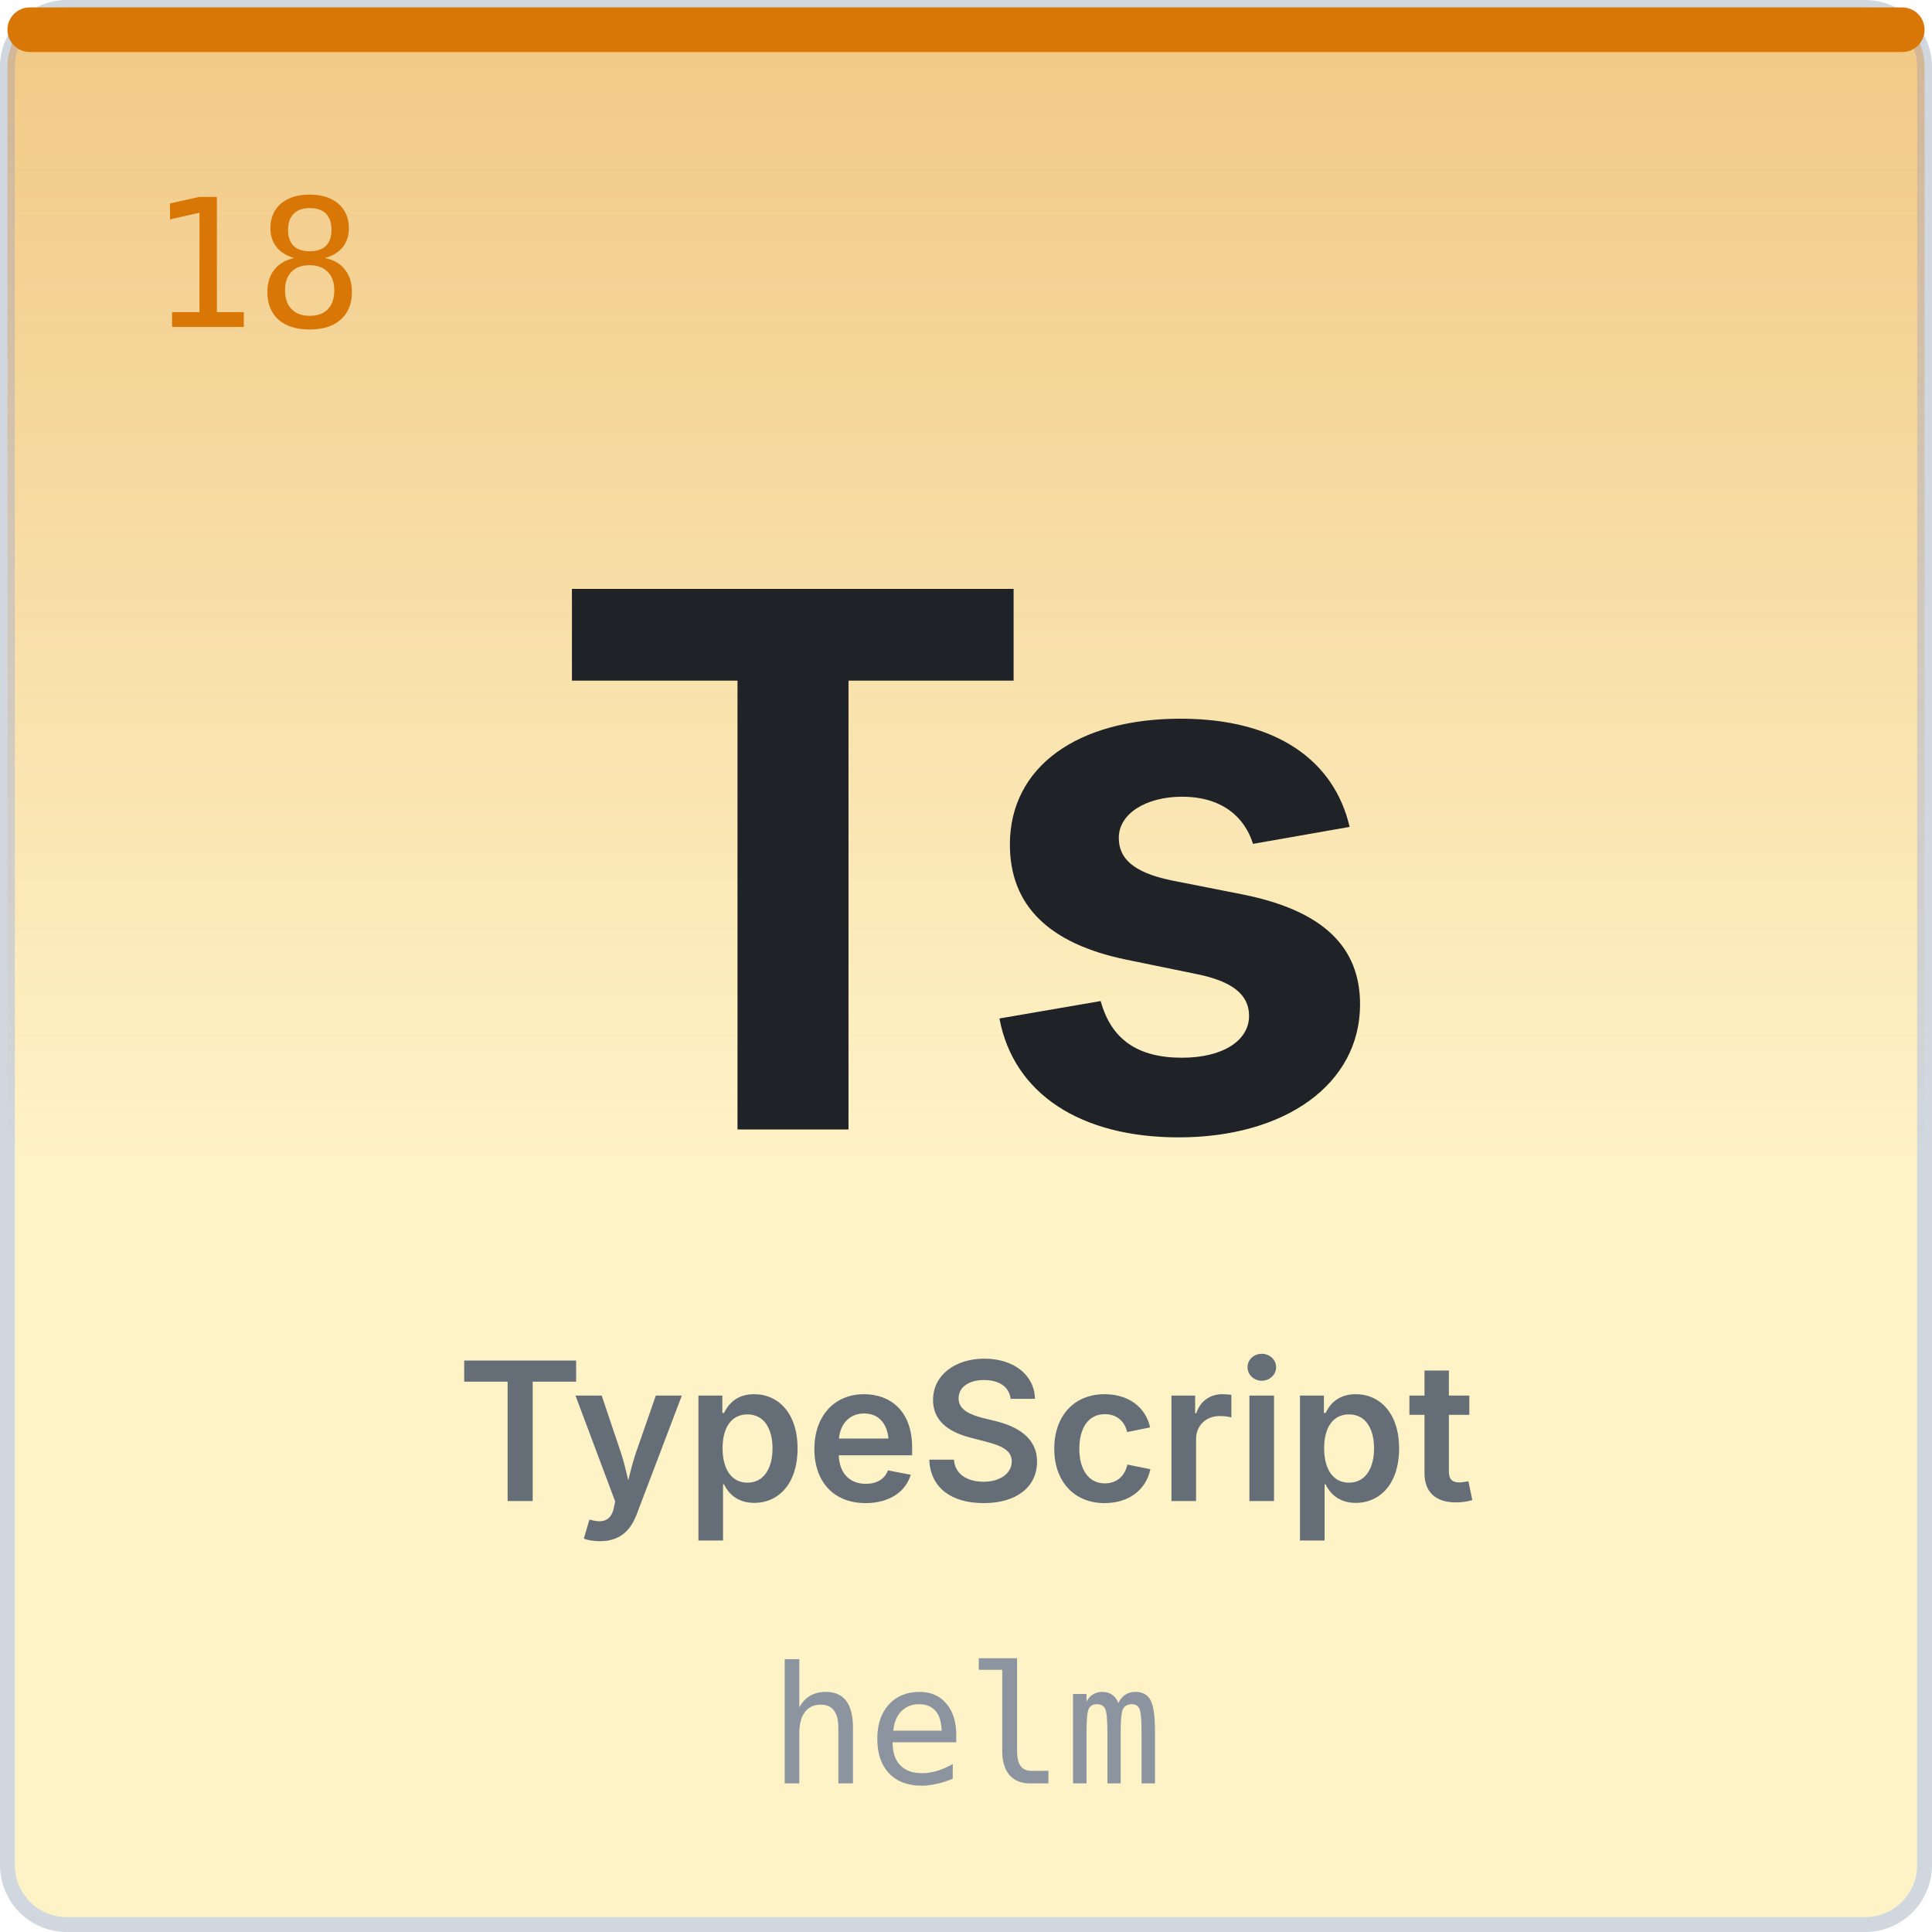
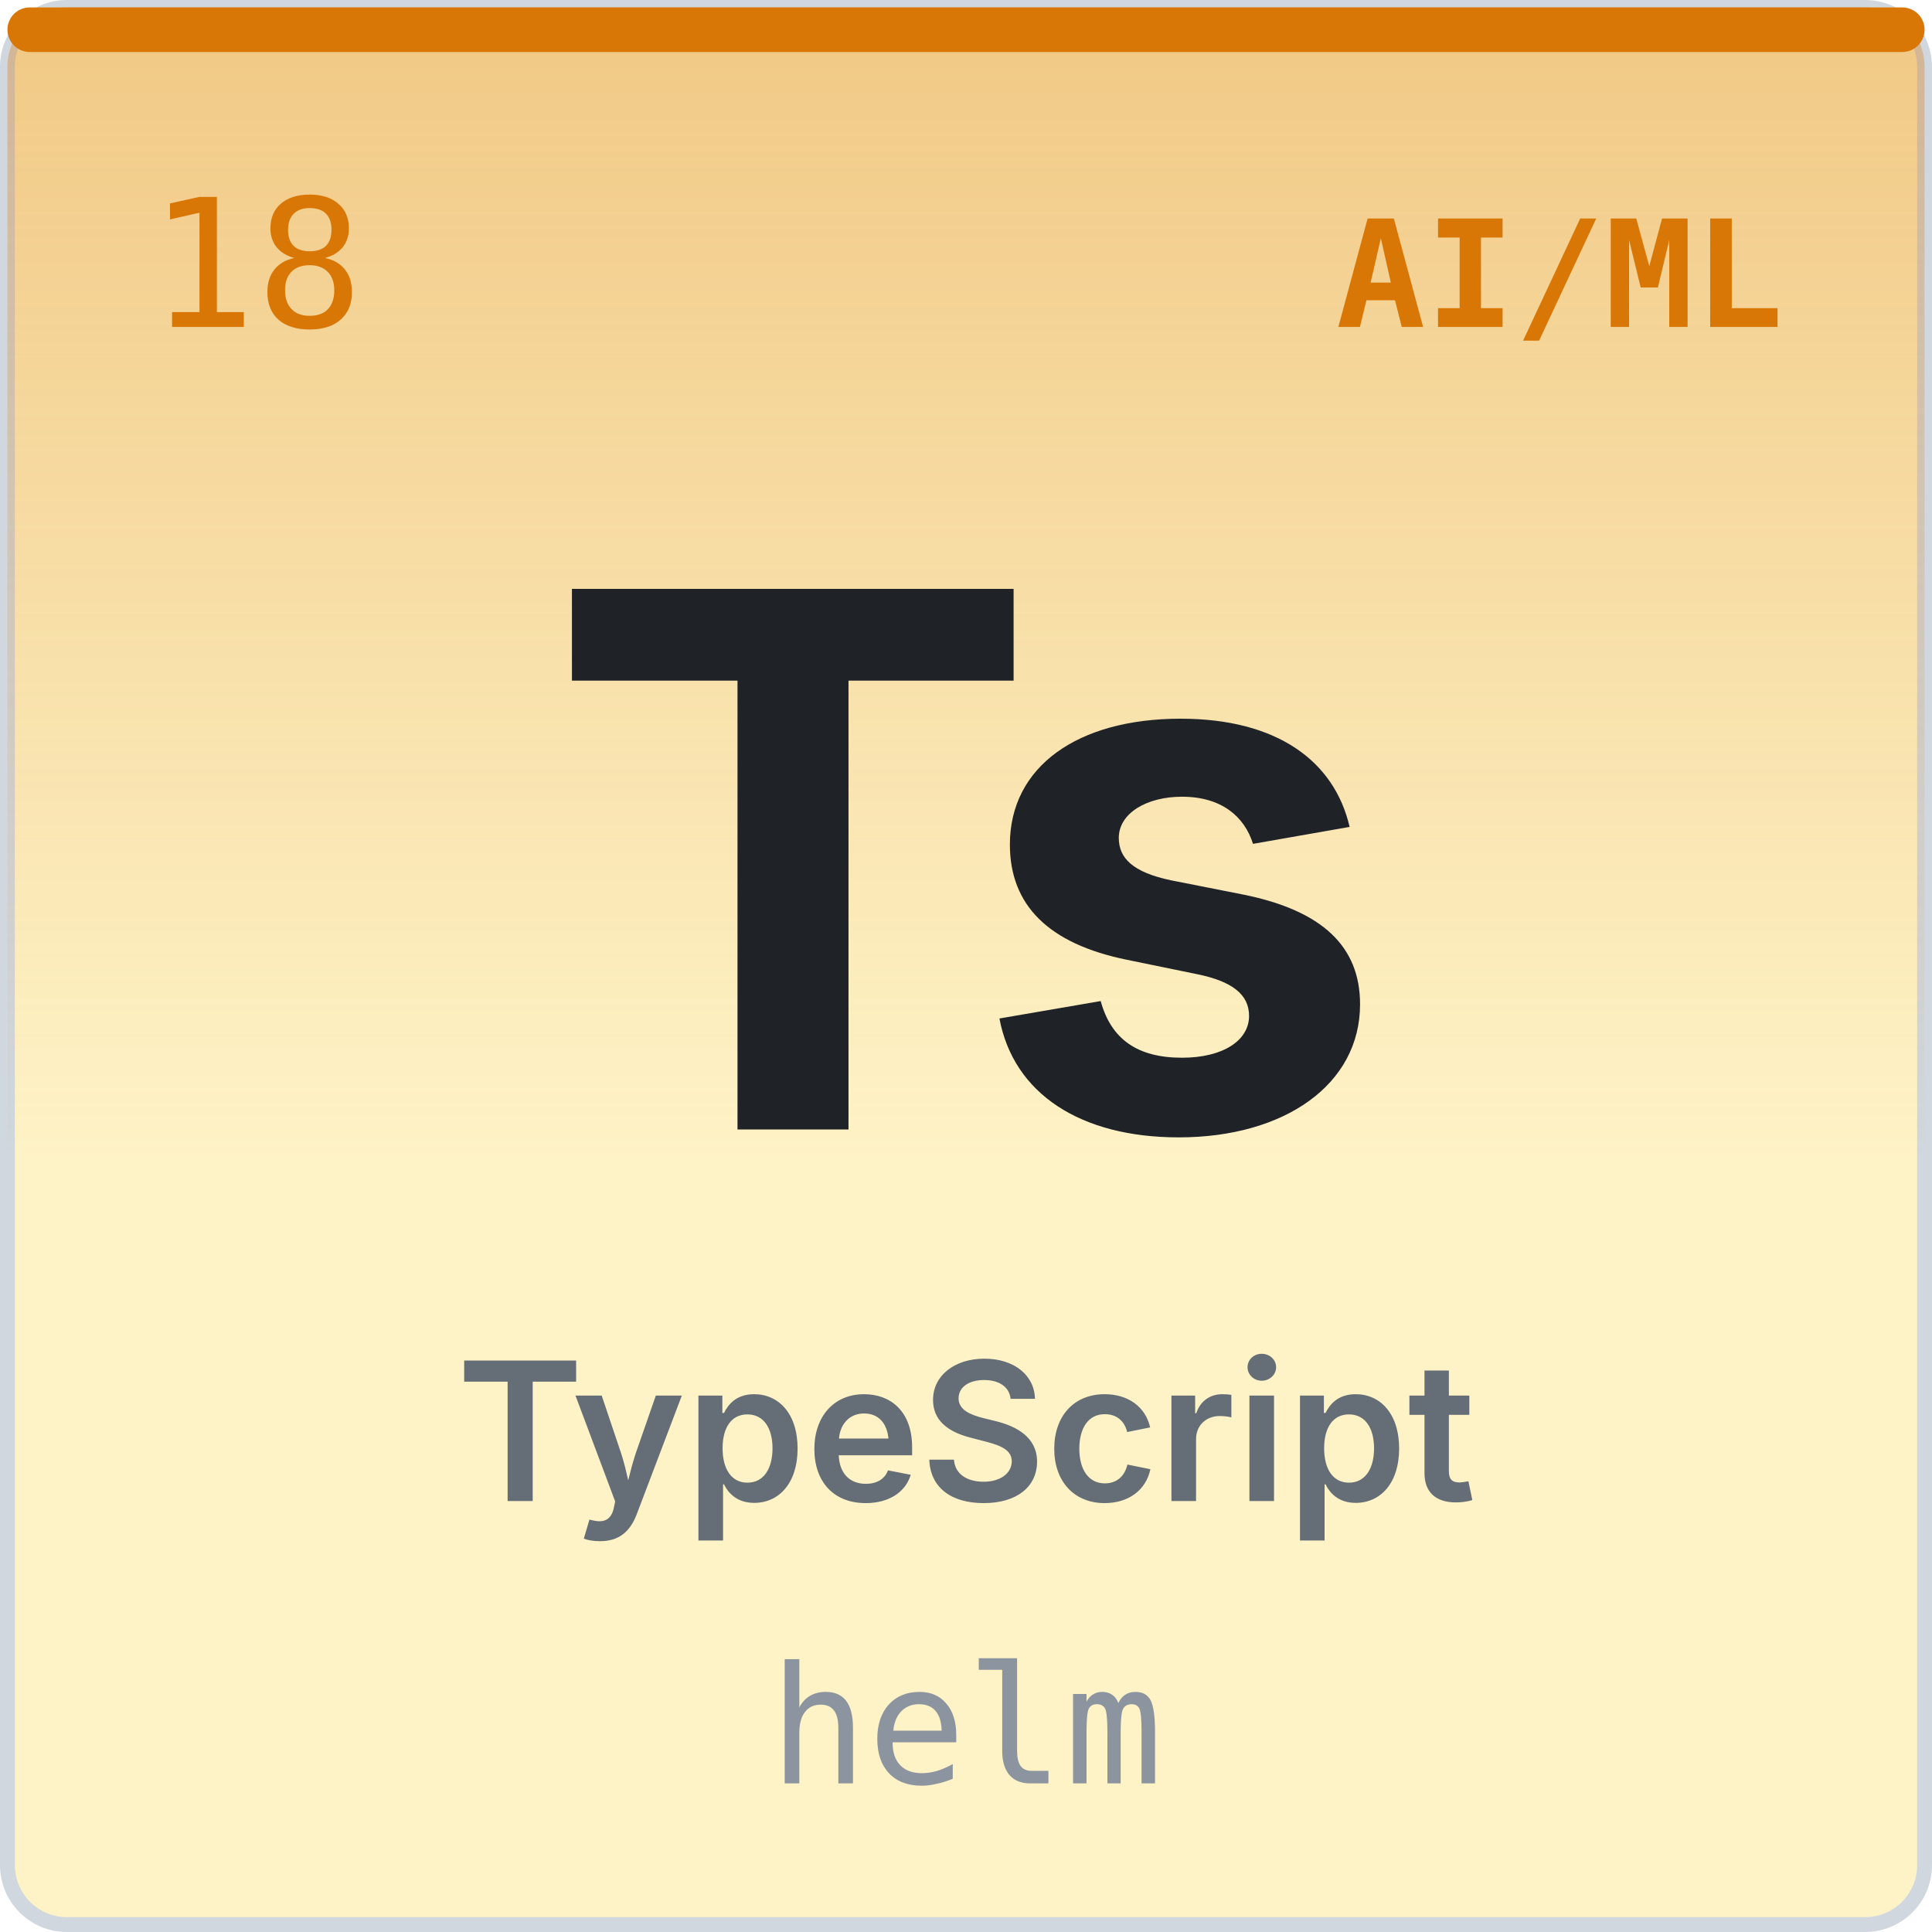
- <svg xmlns="http://www.w3.org/2000/svg" width="130" height="130" viewBox="0 0 130 130" role="img" aria-label="18 Ts TypeScript helm">
+ <svg xmlns="http://www.w3.org/2000/svg" width="130" height="130" viewBox="0 0 130 130" role="img" aria-label="18 Ts TypeScript helm AI/ML">
  <defs>
    <linearGradient id="g18" x1="0" y1="0" x2="0" y2="1">
      <stop offset="0%" stop-color="#d97706" stop-opacity="0.35" />
      <stop offset="60%" stop-color="#d97706" stop-opacity="0" />
    </linearGradient>
  </defs>
  <g opacity="1">
    <set attributeName="opacity" to="0" begin="0s" />
    <animate attributeName="opacity" from="0" to="1" begin="1.36s" dur="0.55s" fill="freeze" />
    <rect x="0.5" y="0.5" width="129" height="129" rx="4" fill="#fef3c7" stroke="#d0d7de" stroke-width="1" />
    <rect x="0.5" y="0.5" width="129" height="129" rx="4" fill="url(#g18)" />
    <rect x="0.5" y="0.5" width="129" height="3" rx="1.5" fill="#d97706">
      <animate attributeName="opacity" values="1;0.45;1" dur="4s" begin="-3.78s" repeatCount="indefinite" />
    </rect>
    <text x="10" y="22" font-family="ui-monospace, SFMono-Regular, Menlo, monospace" font-size="12" font-weight="500" fill="#d97706">18</text>
+     <text x="120" y="22" font-family="ui-monospace, SFMono-Regular, Menlo, monospace" font-size="10" font-weight="600" fill="#d97706" text-anchor="end">AI/ML</text>
    <text x="65" y="76" font-family="-apple-system, BlinkMacSystemFont, Inter, system-ui, sans-serif" font-size="50" font-weight="700" fill="#1f2328" text-anchor="middle" letter-spacing="-1">Ts</text>
    <text x="65" y="101" font-family="-apple-system, BlinkMacSystemFont, Inter, system-ui, sans-serif" font-size="13" font-weight="600" fill="#656d76" text-anchor="middle">TypeScript</text>
    <text x="65" y="120" font-family="ui-monospace, SFMono-Regular, Menlo, monospace" font-size="11" fill="#8c959f" text-anchor="middle">helm</text>
  </g>
</svg>
